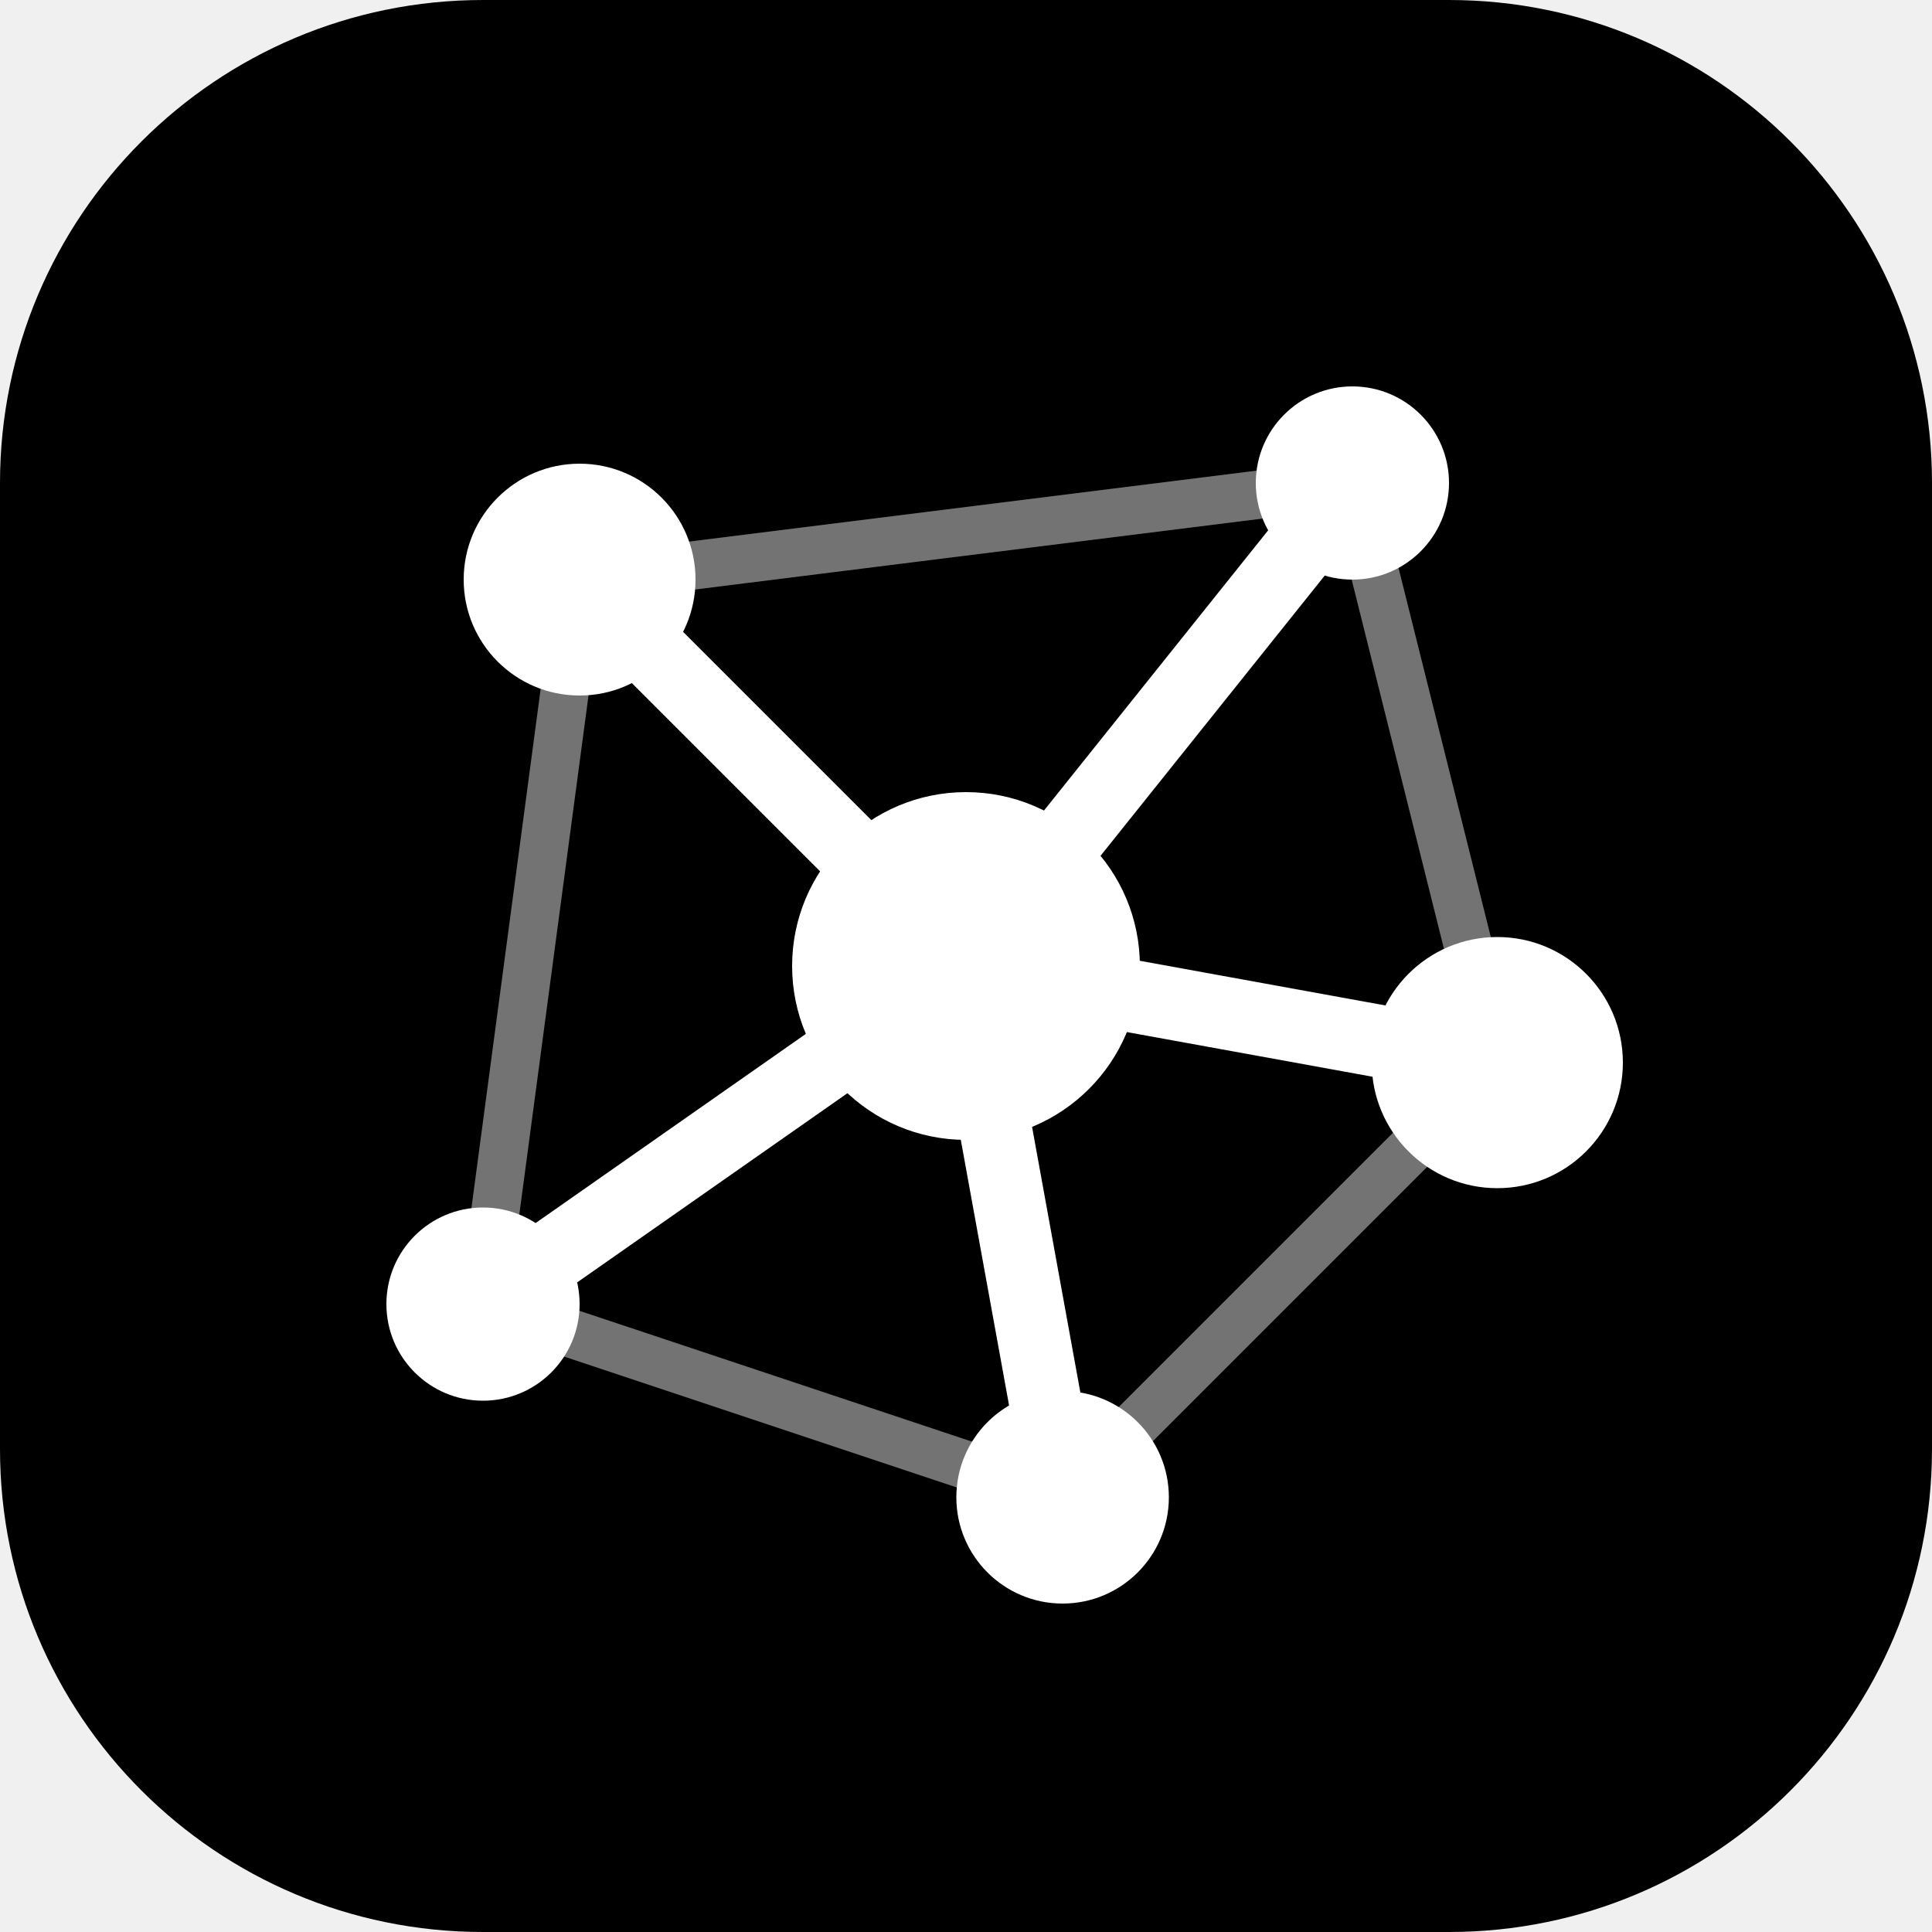
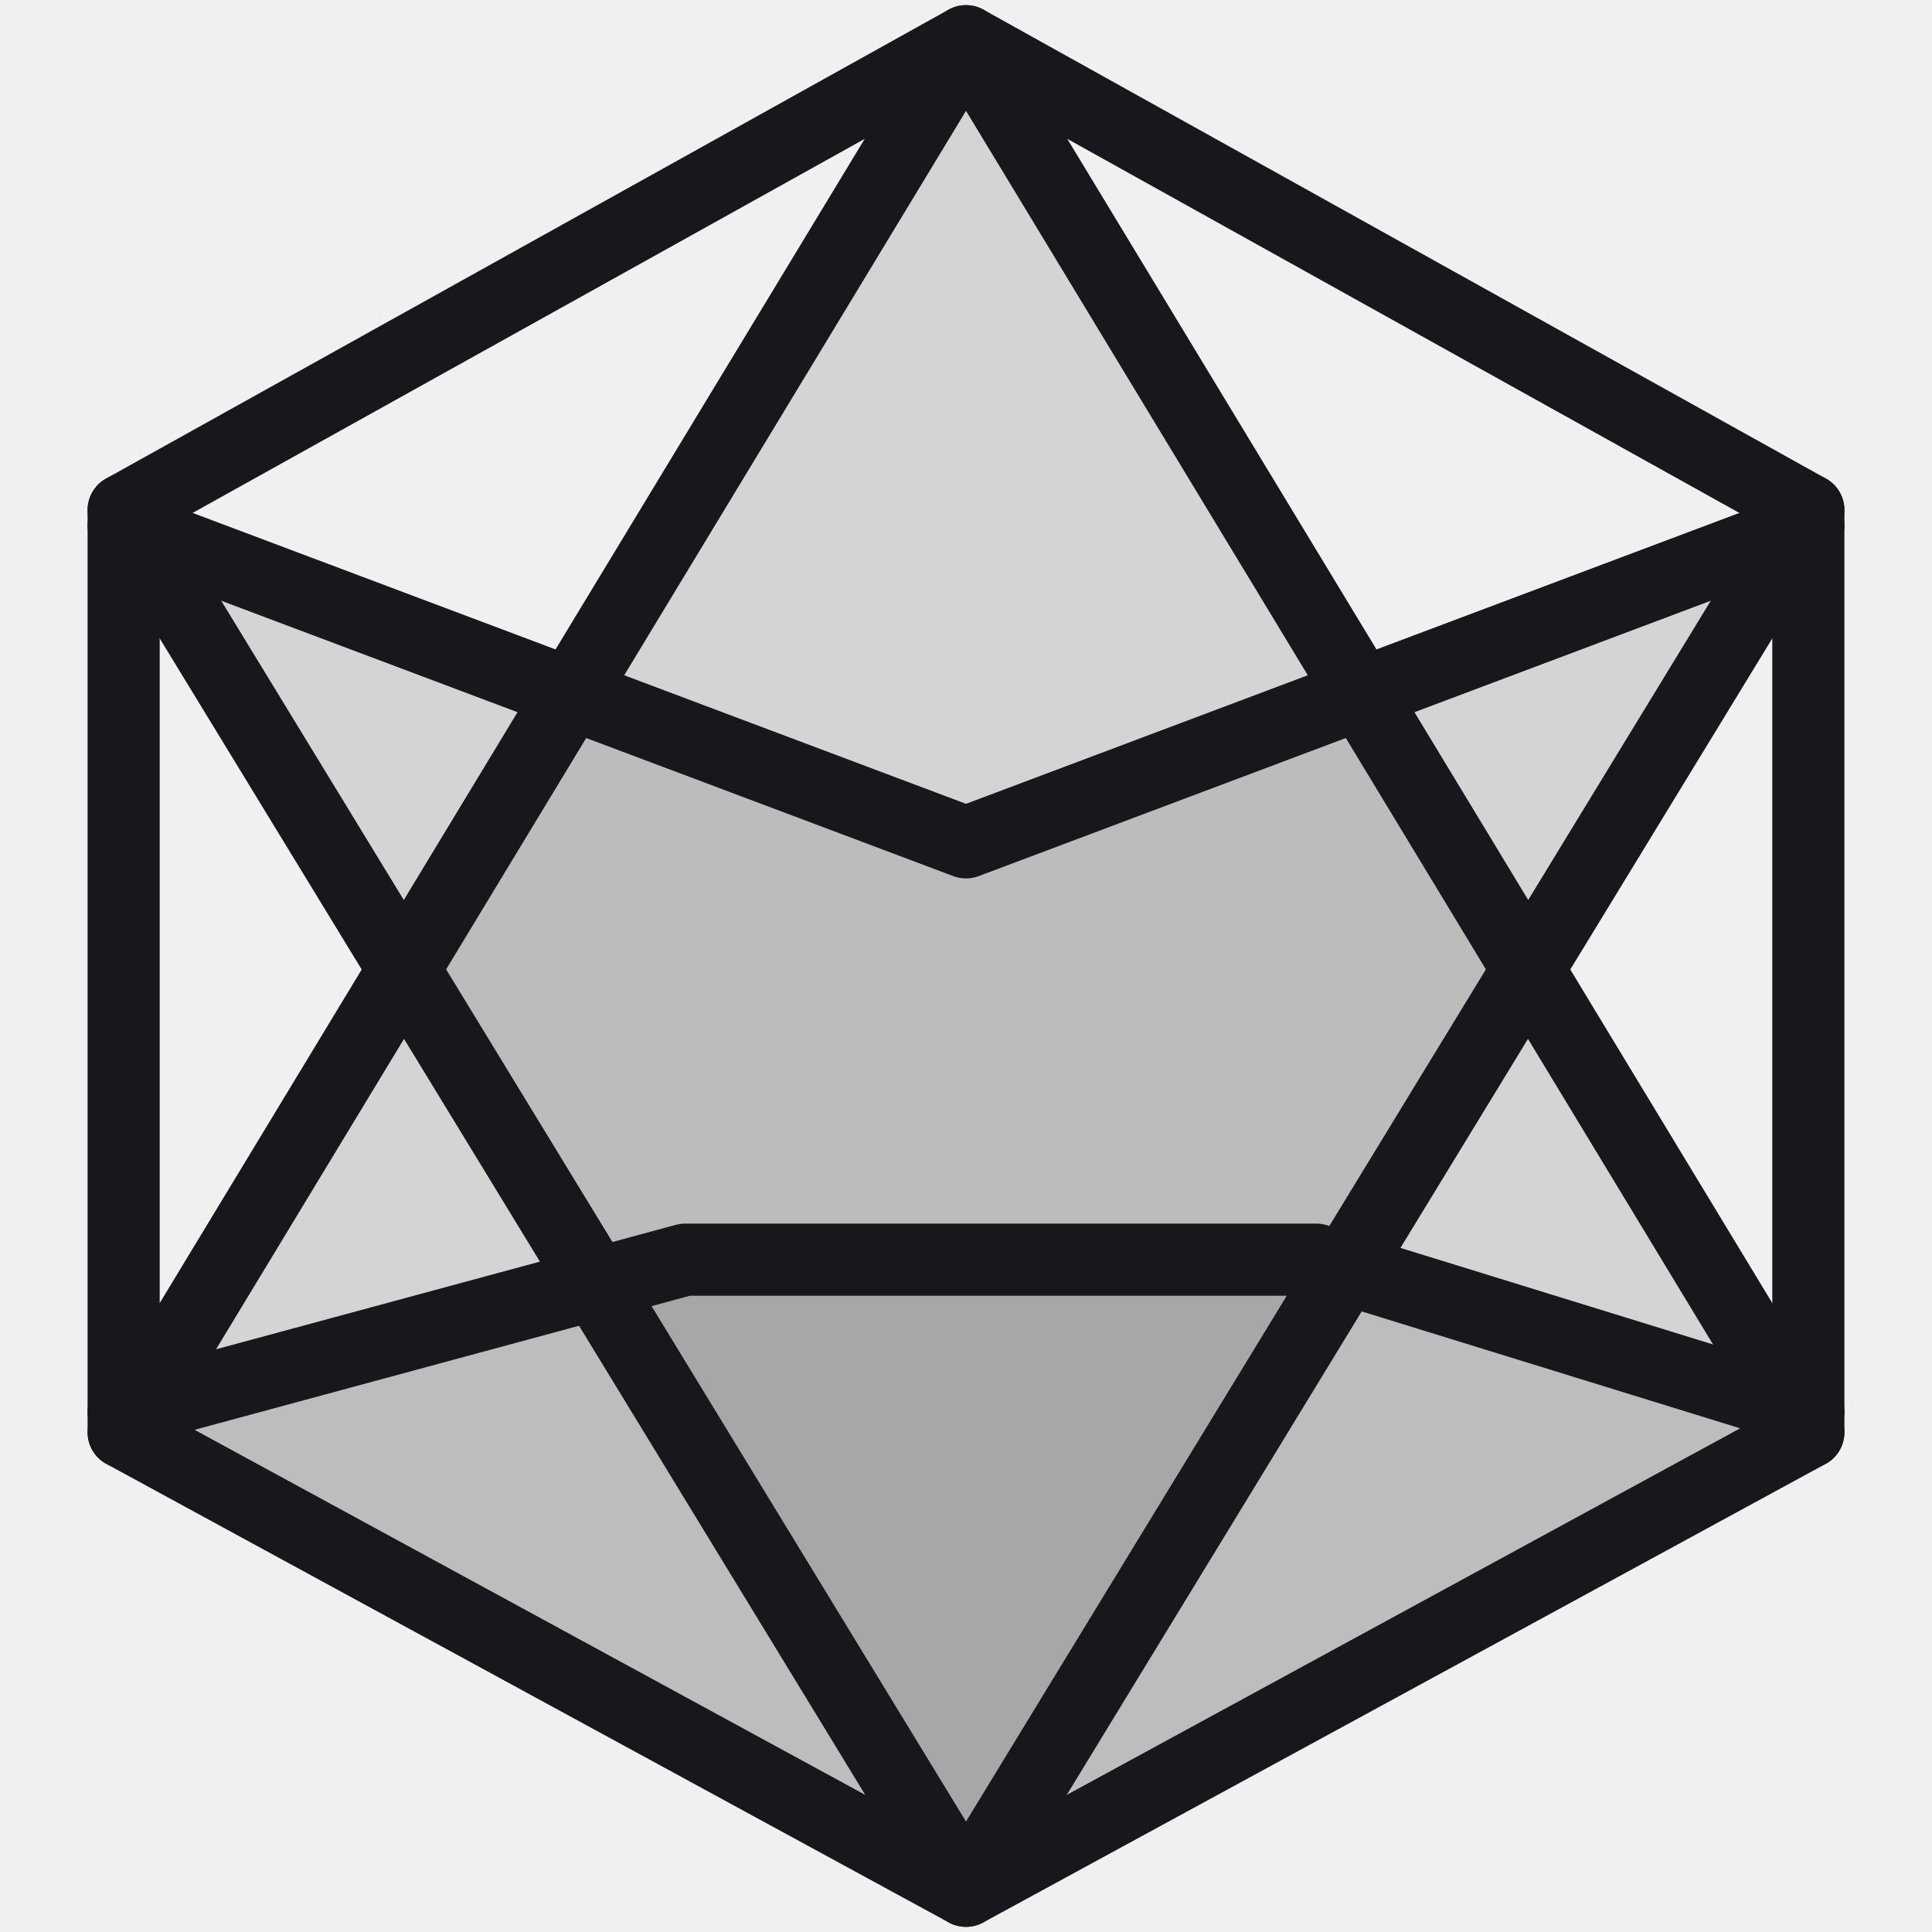
- <svg xmlns="http://www.w3.org/2000/svg" viewBox="0 0 40 40" fill="none">
-   <rect width="40" height="40" rx="10" fill="#000" />
-   <g stroke="#fff" stroke-linecap="round">
-     <path d="M20 20 12 12M20 20 28 10M20 20 31 22M20 20 22 31M20 20 10 27" stroke-width="1.5" />
-     <path d="M12 12 28 10 31 22 22 31 10 27Z" stroke-width="1" opacity=".45" stroke-linejoin="round" />
-   </g>
-   <g fill="#fff">
-     <circle cx="20" cy="20" r="3.6" />
-     <circle cx="12" cy="12" r="2.4" />
-     <circle cx="28" cy="10" r="2" />
-     <circle cx="31" cy="22" r="2.6" />
-     <circle cx="22" cy="31" r="2.2" />
-     <circle cx="10" cy="27" r="2" />
+ <svg xmlns="http://www.w3.org/2000/svg" viewBox="174 168 750 750">
+   <polygon points="549,184 872,716 685,657 440,657 226,716" fill="#16181b" opacity=".13" />
+   <polygon points="222,372 549,495 876,372 549,902" fill="#16181b" opacity=".13" />
+   <polygon points="222,716 440,657 685,657 876,716 876,724 549,902 222,724" fill="#16181b" opacity=".24" />
+   <g stroke="#16181b" stroke-width="28" stroke-linejoin="round" stroke-linecap="round" fill="none">
+     <path d="M549 184 876 366 876 724 549 902 222 724 222 366Z" />
+     <path d="M549 184 222 724M549 184 876 724M549 902 222 366M549 902 876 366" />
+     <path d="M222 372 549 495 876 372" />
+     <path d="M222 716 440 657 685 657 876 716" />
  </g>
</svg>
